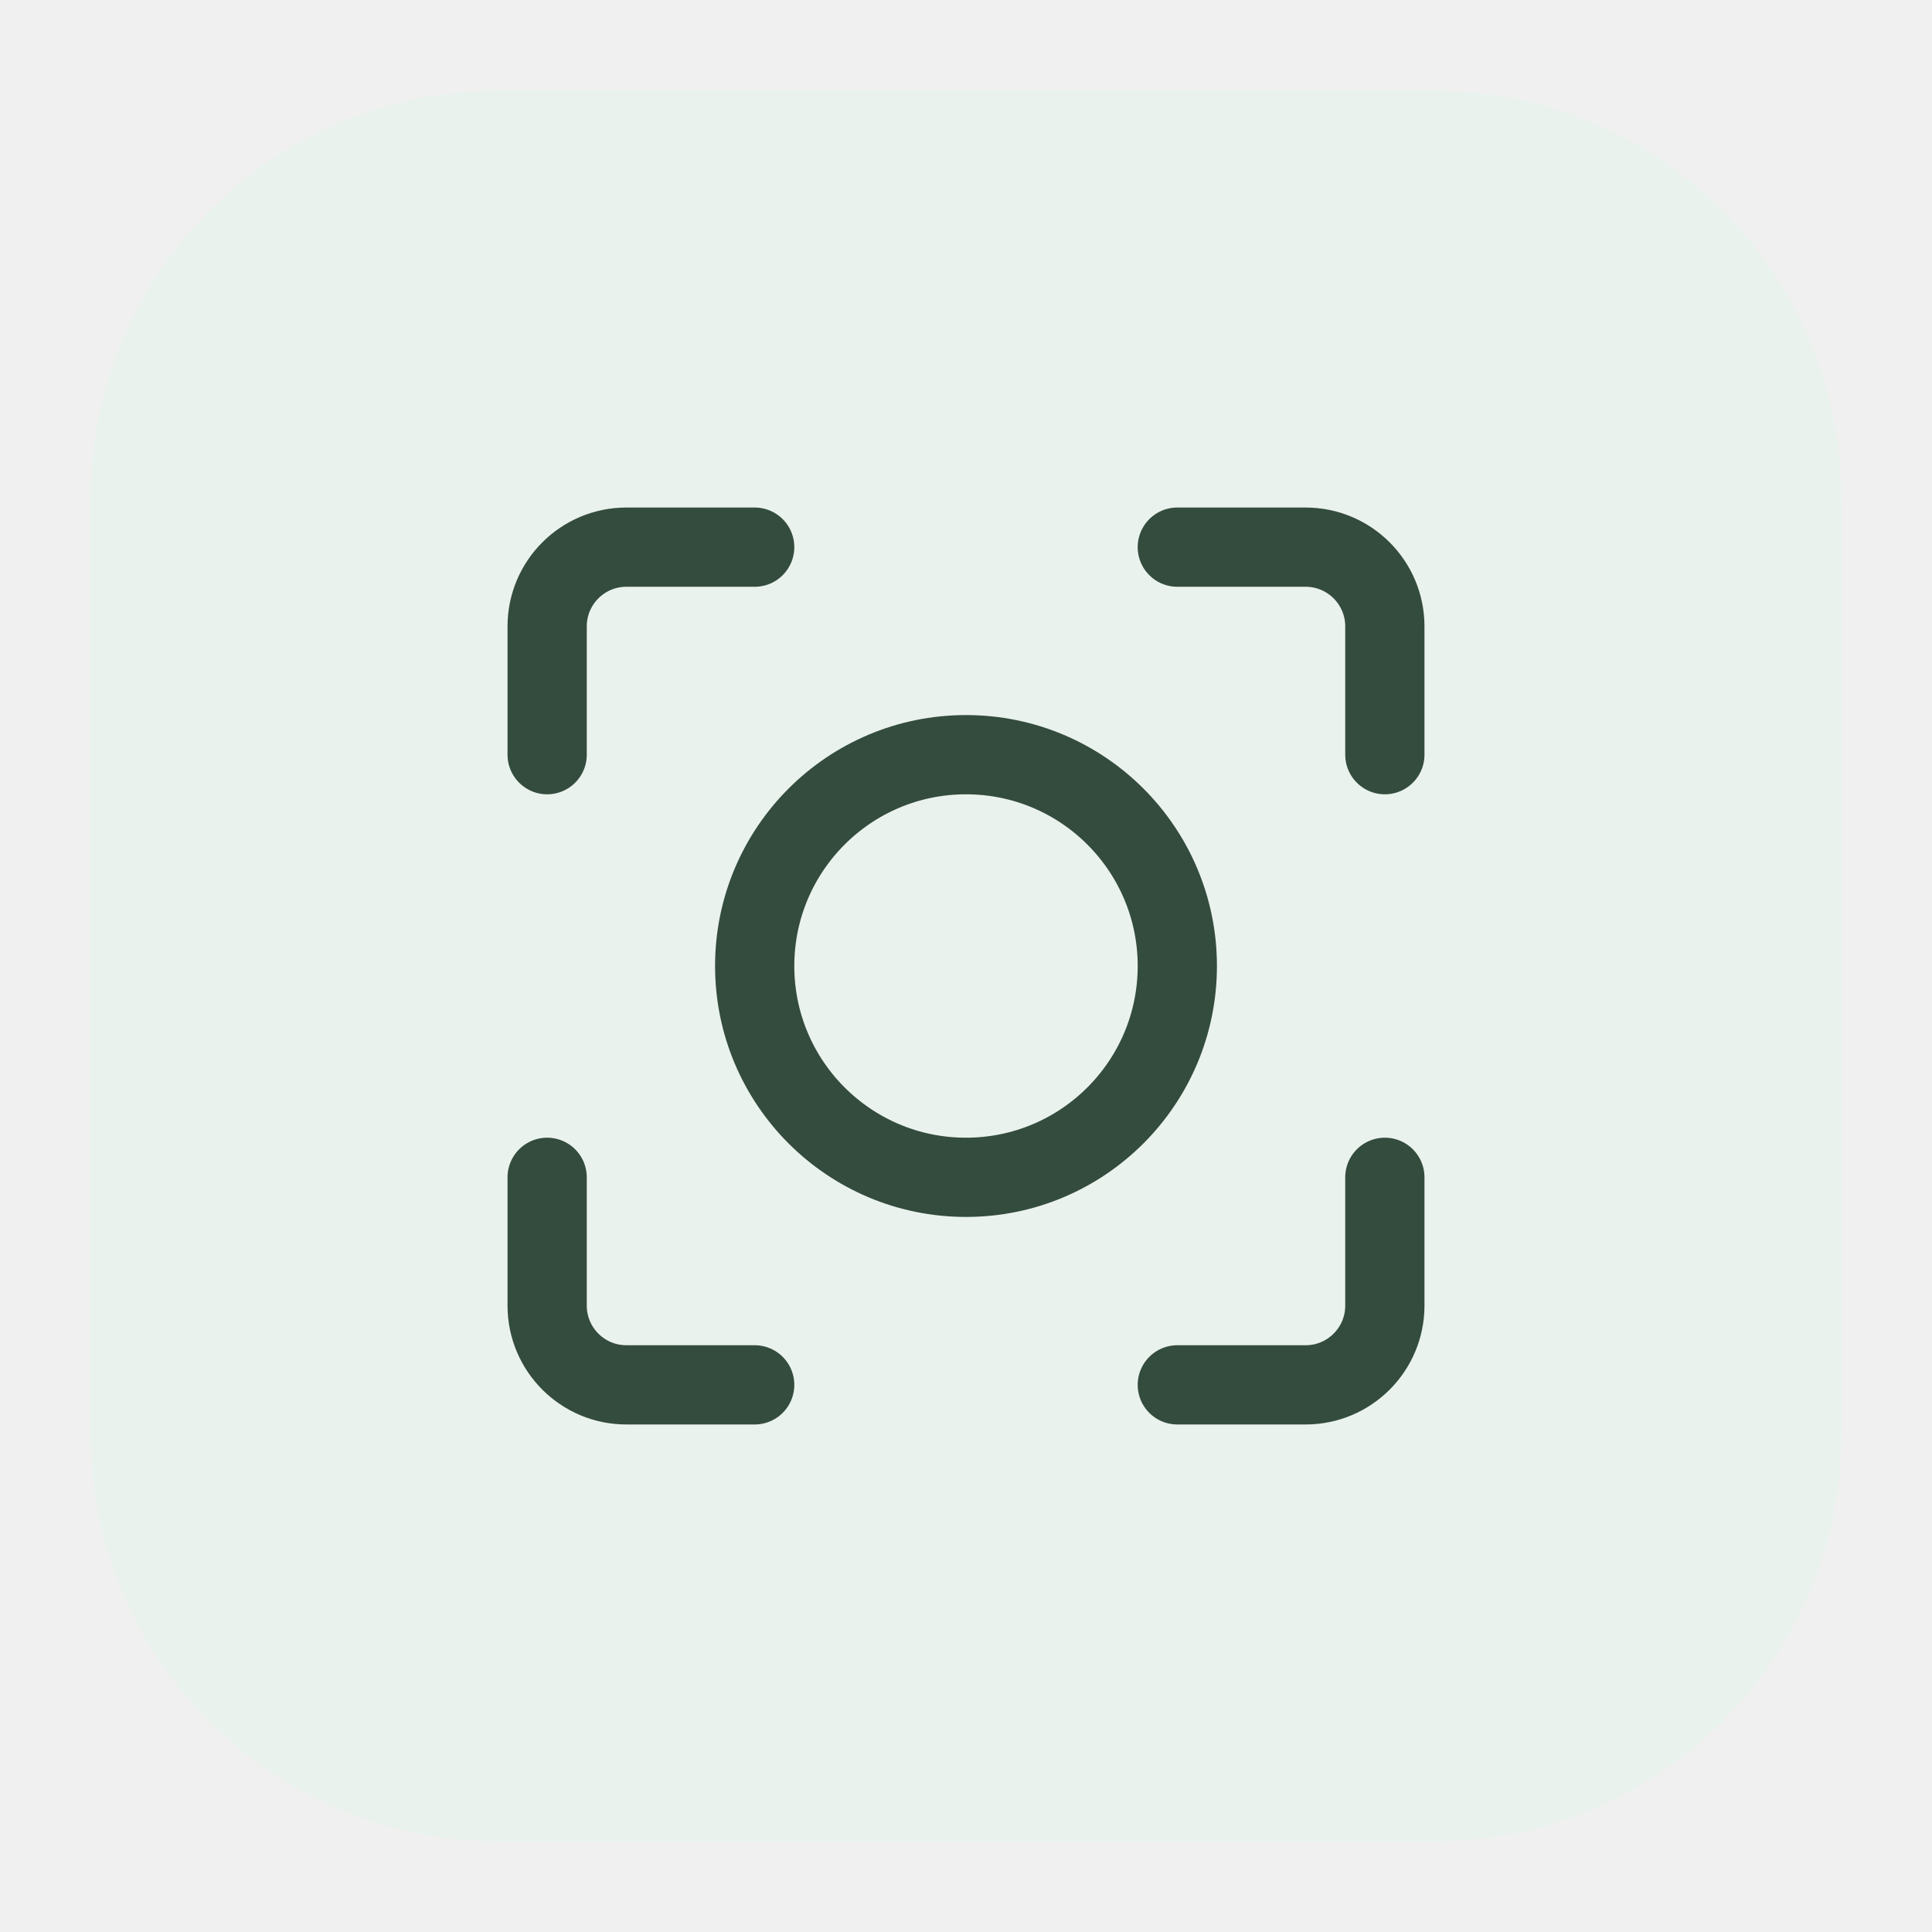
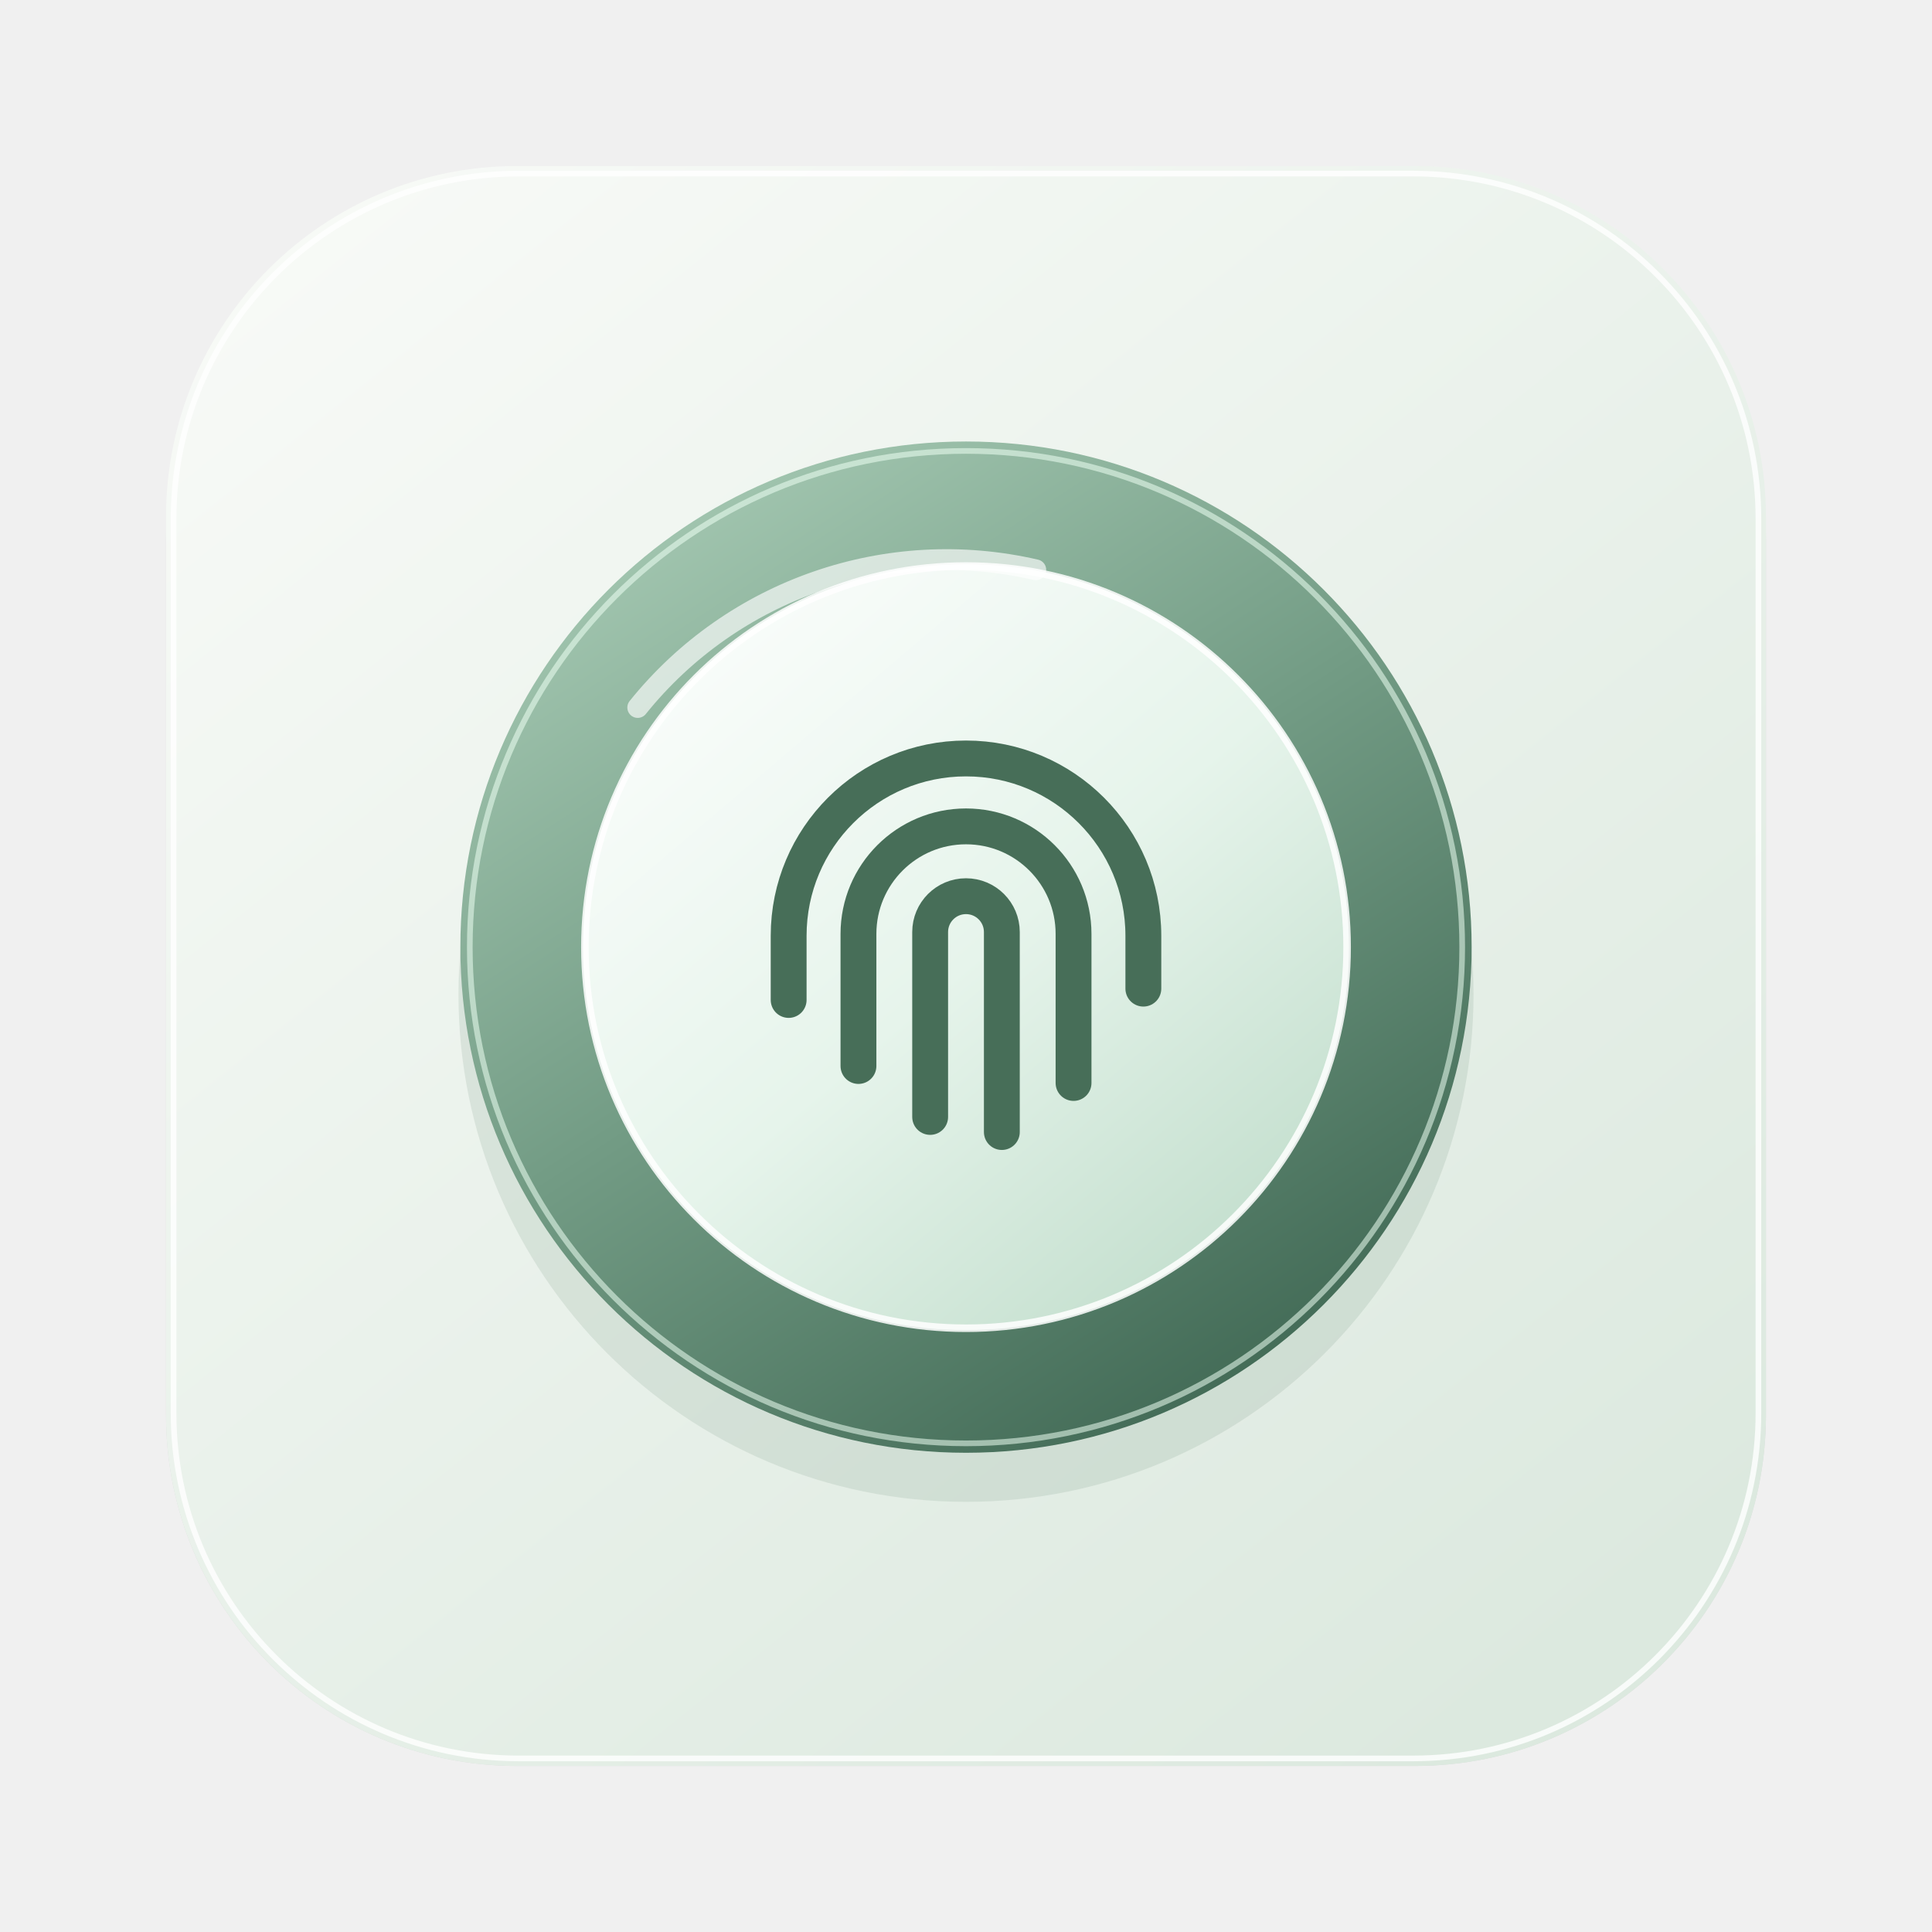
<svg xmlns="http://www.w3.org/2000/svg" width="1024" height="1024" viewBox="0 0 1024 1024">
-   <rect x="48" y="48" width="928" height="928" rx="216" fill="#eaf2ed" />
-   <g fill="none" stroke="#344c3e" stroke-width="42" stroke-linecap="round">
-     <path d="M400 290H332a42 42 0 0 0-42 42v68m334-110h68a42 42 0 0 1 42 42v68M290 624v68a42 42 0 0 0 42 42h68m224 0h68a42 42 0 0 0 42-42v-68" />
-     <circle cx="512" cy="512" r="112" />
+   <defs>
+     <linearGradient id="tile" x1="0" y1="0" x2="0.8" y2="1">
+       <stop stop-color="#f9fbf8" />
+       <stop offset="1" stop-color="#dce9df" />
+     </linearGradient>
+     <linearGradient id="rim" x1="0.15" y1="0" x2="0.8" y2="1">
+       <stop stop-color="#aacdb7" />
+       <stop offset="0.48" stop-color="#739c85" />
+       <stop offset="1" stop-color="#3d6551" />
+     </linearGradient>
+     <linearGradient id="glass" x1="0" y1="0" x2="0.85" y2="1">
+       <stop stop-color="#ffffff" />
+       <stop offset="0.55" stop-color="#e6f4eb" />
+       <stop offset="1" stop-color="#bfdcca" />
+     </linearGradient>
+   </defs>
+   <rect x="88" y="100" width="848" height="836" rx="186" fill="#254532" opacity=".12" />
+   <rect x="88" y="88" width="848" height="848" rx="186" fill="url(#tile)" />
+   <rect x="92" y="92" width="840" height="840" rx="183" fill="none" stroke="#fff" stroke-opacity=".8" stroke-width="3" />
+   <circle cx="512" cy="527" r="269" fill="#466b54" opacity=".12" />
+   <circle cx="512" cy="502" r="268" fill="url(#rim)" />
+   <circle cx="512" cy="502" r="263" fill="none" stroke="#ecfff2" stroke-opacity=".55" stroke-width="3" />
+   <circle cx="512" cy="502" r="203" fill="url(#glass)" />
+   <circle cx="512" cy="502" r="202" fill="none" stroke="#fff" stroke-opacity=".85" stroke-width="4" />
+   <g fill="none" stroke="#476e58" stroke-width="19" stroke-linecap="round">
+     <path d="M418 530v-34a94 94 0 0 1 188 0v28" />
+     <path d="M455 565v-70a57 57 0 0 1 114 0v79" />
+     <path d="M493 592v-98a19 19 0 0 1 38 0v106" />
  </g>
+   <path d="M338 375a210 210 0 0 1 211-73" fill="none" stroke="#fff" stroke-opacity=".64" stroke-width="11" stroke-linecap="round" />
</svg>
